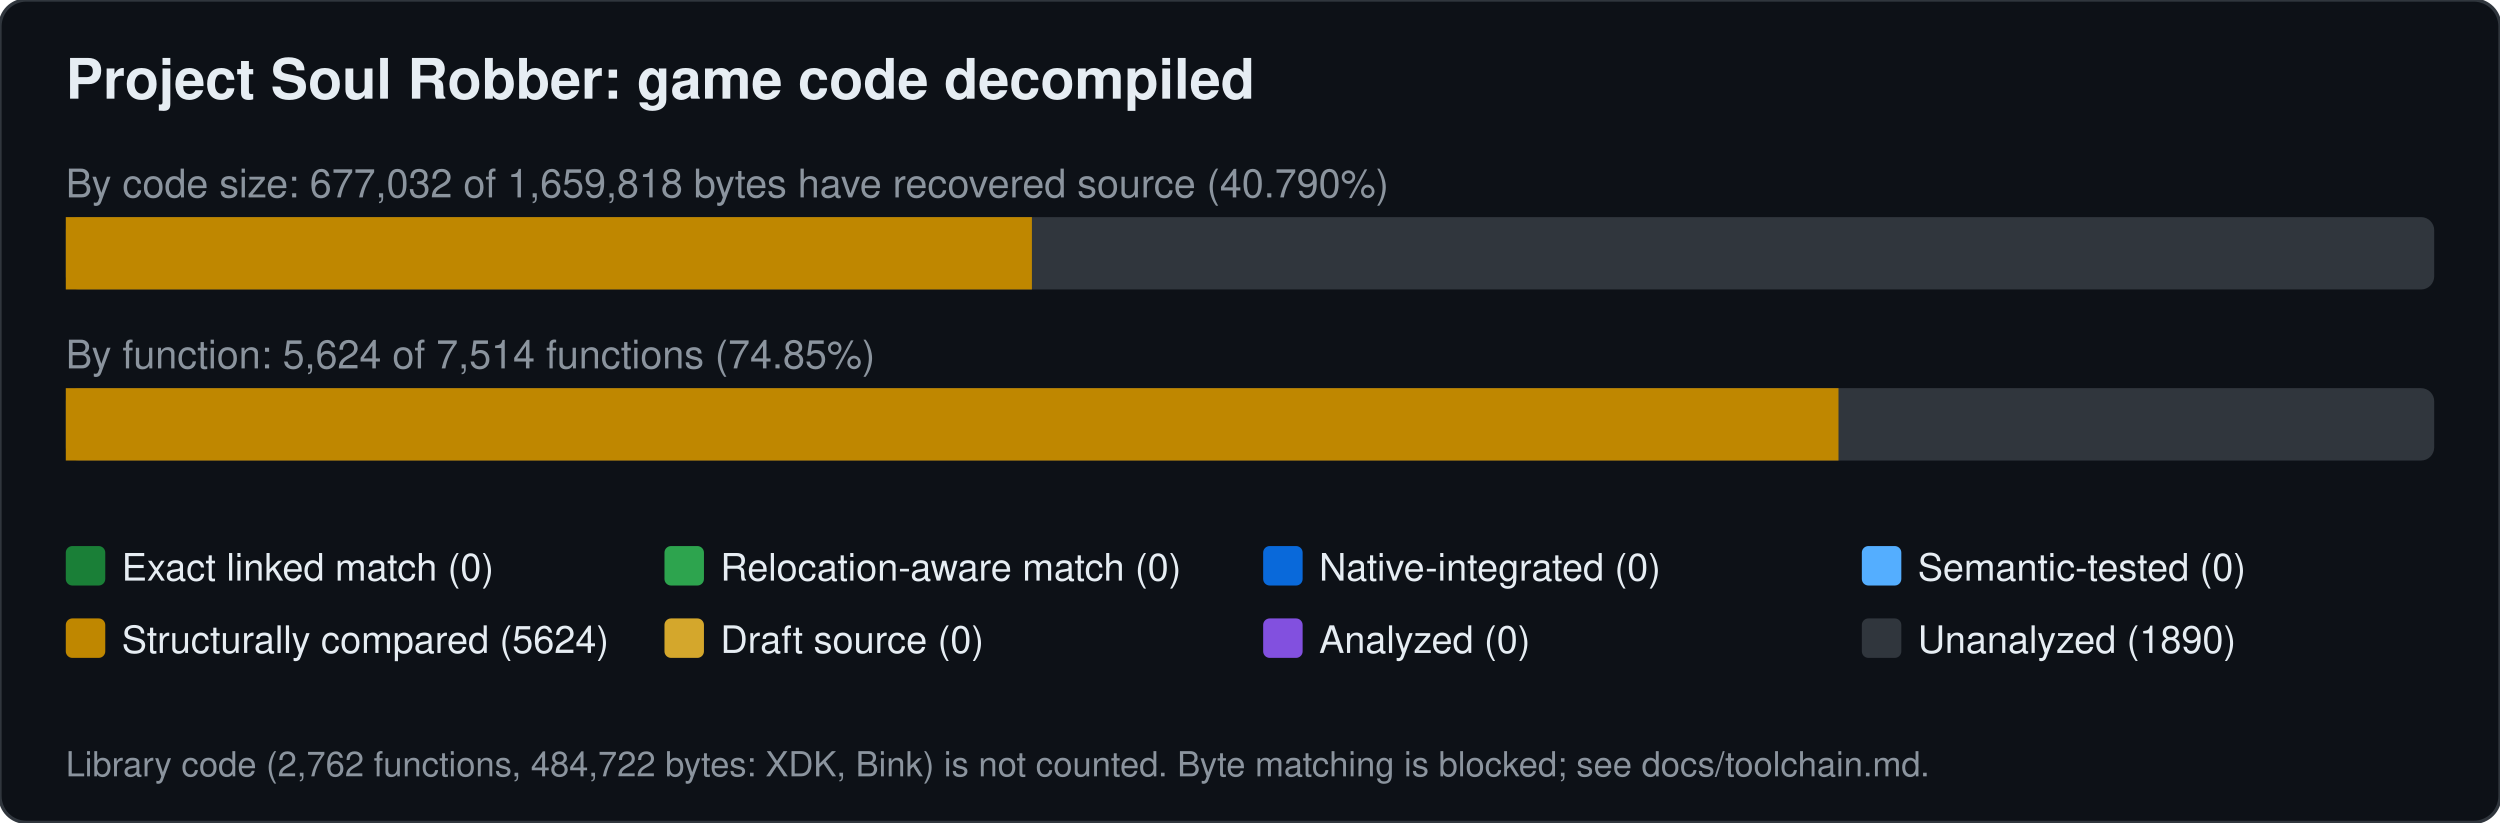
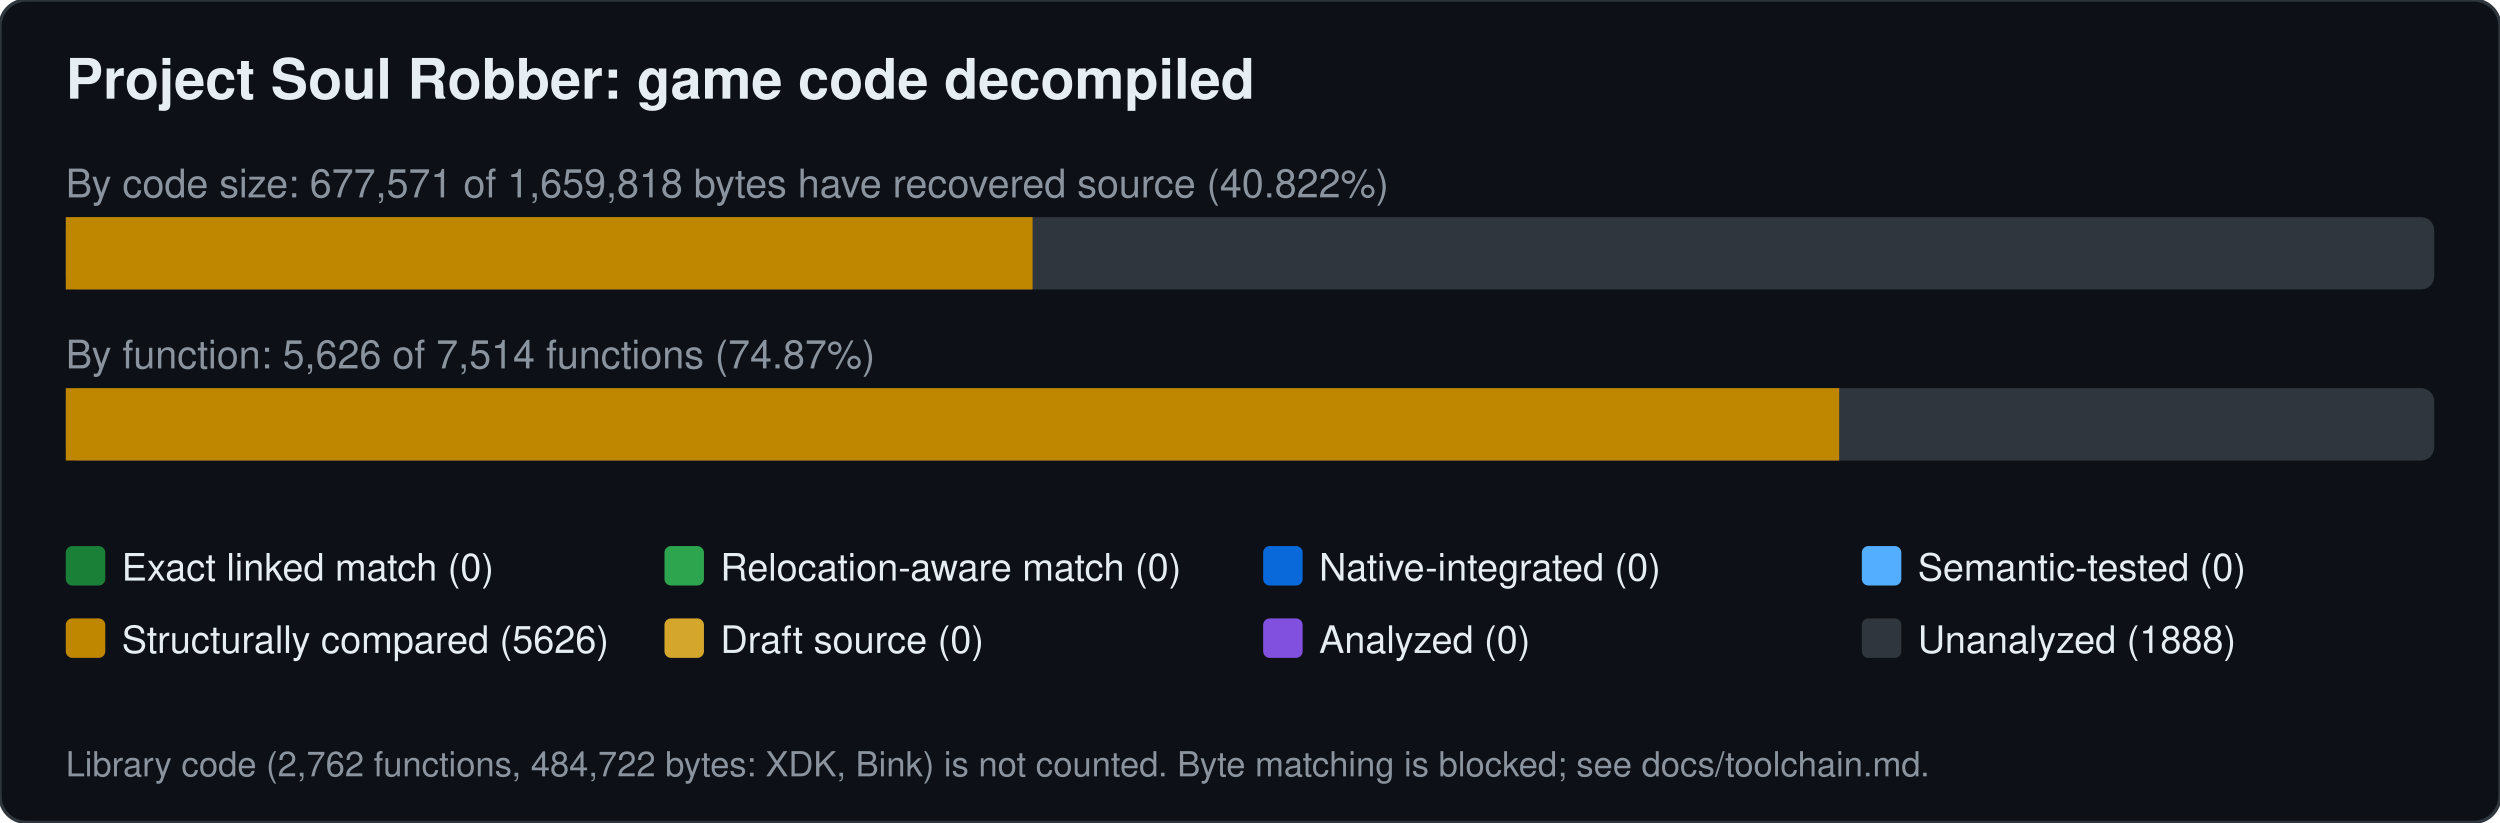
<svg xmlns="http://www.w3.org/2000/svg" width="760" height="250" viewBox="0 0 760 250" font-family="Segoe UI,Helvetica,Arial,sans-serif">
  <rect width="760" height="250" rx="8" fill="#0d1117" stroke="#30363d" />
  <text x="20" y="30" font-size="17" font-weight="600" fill="#e6edf3">Project Soul Robber: game code decompiled</text>
-   <text x="20" y="60" font-size="12" fill="#8b949e">By code size: 677,032 of 1,659,818 bytes have recovered source (40.790%)</text>
+   <text x="20" y="60" font-size="12" fill="#8b949e">By code size: 677,571 of 1,659,818 bytes have recovered source (40.822%)</text>
  <rect x="20" y="66" width="720" height="22" rx="4" fill="#30363d" />
-   <rect x="20.0" y="66" width="293.7" height="22" fill="#bf8700" />
-   <text x="20" y="112" font-size="12" fill="#8b949e">By function: 5,624 of 7,514 functions (74.85%)</text>
+   <rect x="20.0" y="66" width="293.9" height="22" fill="#bf8700" />
+   <text x="20" y="112" font-size="12" fill="#8b949e">By function: 5,626 of 7,514 functions (74.87%)</text>
  <rect x="20" y="118" width="720" height="22" rx="4" fill="#30363d" />
-   <rect x="20.0" y="118" width="538.9" height="22" fill="#bf8700" />
+   <rect x="20.0" y="118" width="539.1" height="22" fill="#bf8700" />
  <rect x="20" y="166" width="12" height="12" rx="2" fill="#1a7f37" />
  <text x="37" y="176.5" font-size="11.5" fill="#e6edf3">Exact linked match (0)</text>
  <rect x="202" y="166" width="12" height="12" rx="2" fill="#2da44e" />
  <text x="219" y="176.5" font-size="11.5" fill="#e6edf3">Relocation-aware match (0)</text>
  <rect x="384" y="166" width="12" height="12" rx="2" fill="#0969da" />
  <text x="401" y="176.5" font-size="11.5" fill="#e6edf3">Native-integrated (0)</text>
  <rect x="566" y="166" width="12" height="12" rx="2" fill="#54aeff" />
  <text x="583" y="176.5" font-size="11.5" fill="#e6edf3">Semantic-tested (0)</text>
  <rect x="20" y="188" width="12" height="12" rx="2" fill="#bf8700" />
-   <text x="37" y="198.5" font-size="11.5" fill="#e6edf3">Structurally compared (5624)</text>
+   <text x="37" y="198.5" font-size="11.5" fill="#e6edf3">Structurally compared (5626)</text>
  <rect x="202" y="188" width="12" height="12" rx="2" fill="#d4a72c" />
  <text x="219" y="198.5" font-size="11.5" fill="#e6edf3">Draft source (0)</text>
  <rect x="384" y="188" width="12" height="12" rx="2" fill="#8250df" />
  <text x="401" y="198.5" font-size="11.5" fill="#e6edf3">Analyzed (0)</text>
  <rect x="566" y="188" width="12" height="12" rx="2" fill="#30363d" />
-   <text x="583" y="198.5" font-size="11.5" fill="#e6edf3">Unanalyzed (1890)</text>
+   <text x="583" y="198.5" font-size="11.5" fill="#e6edf3">Unanalyzed (1888)</text>
  <text x="20" y="236" font-size="10.5" fill="#8b949e">Library code (2,762 functions, 484,722 bytes: XDK, Bink) is not counted. Byte matching is blocked; see docs/toolchain.md.</text>
</svg>
